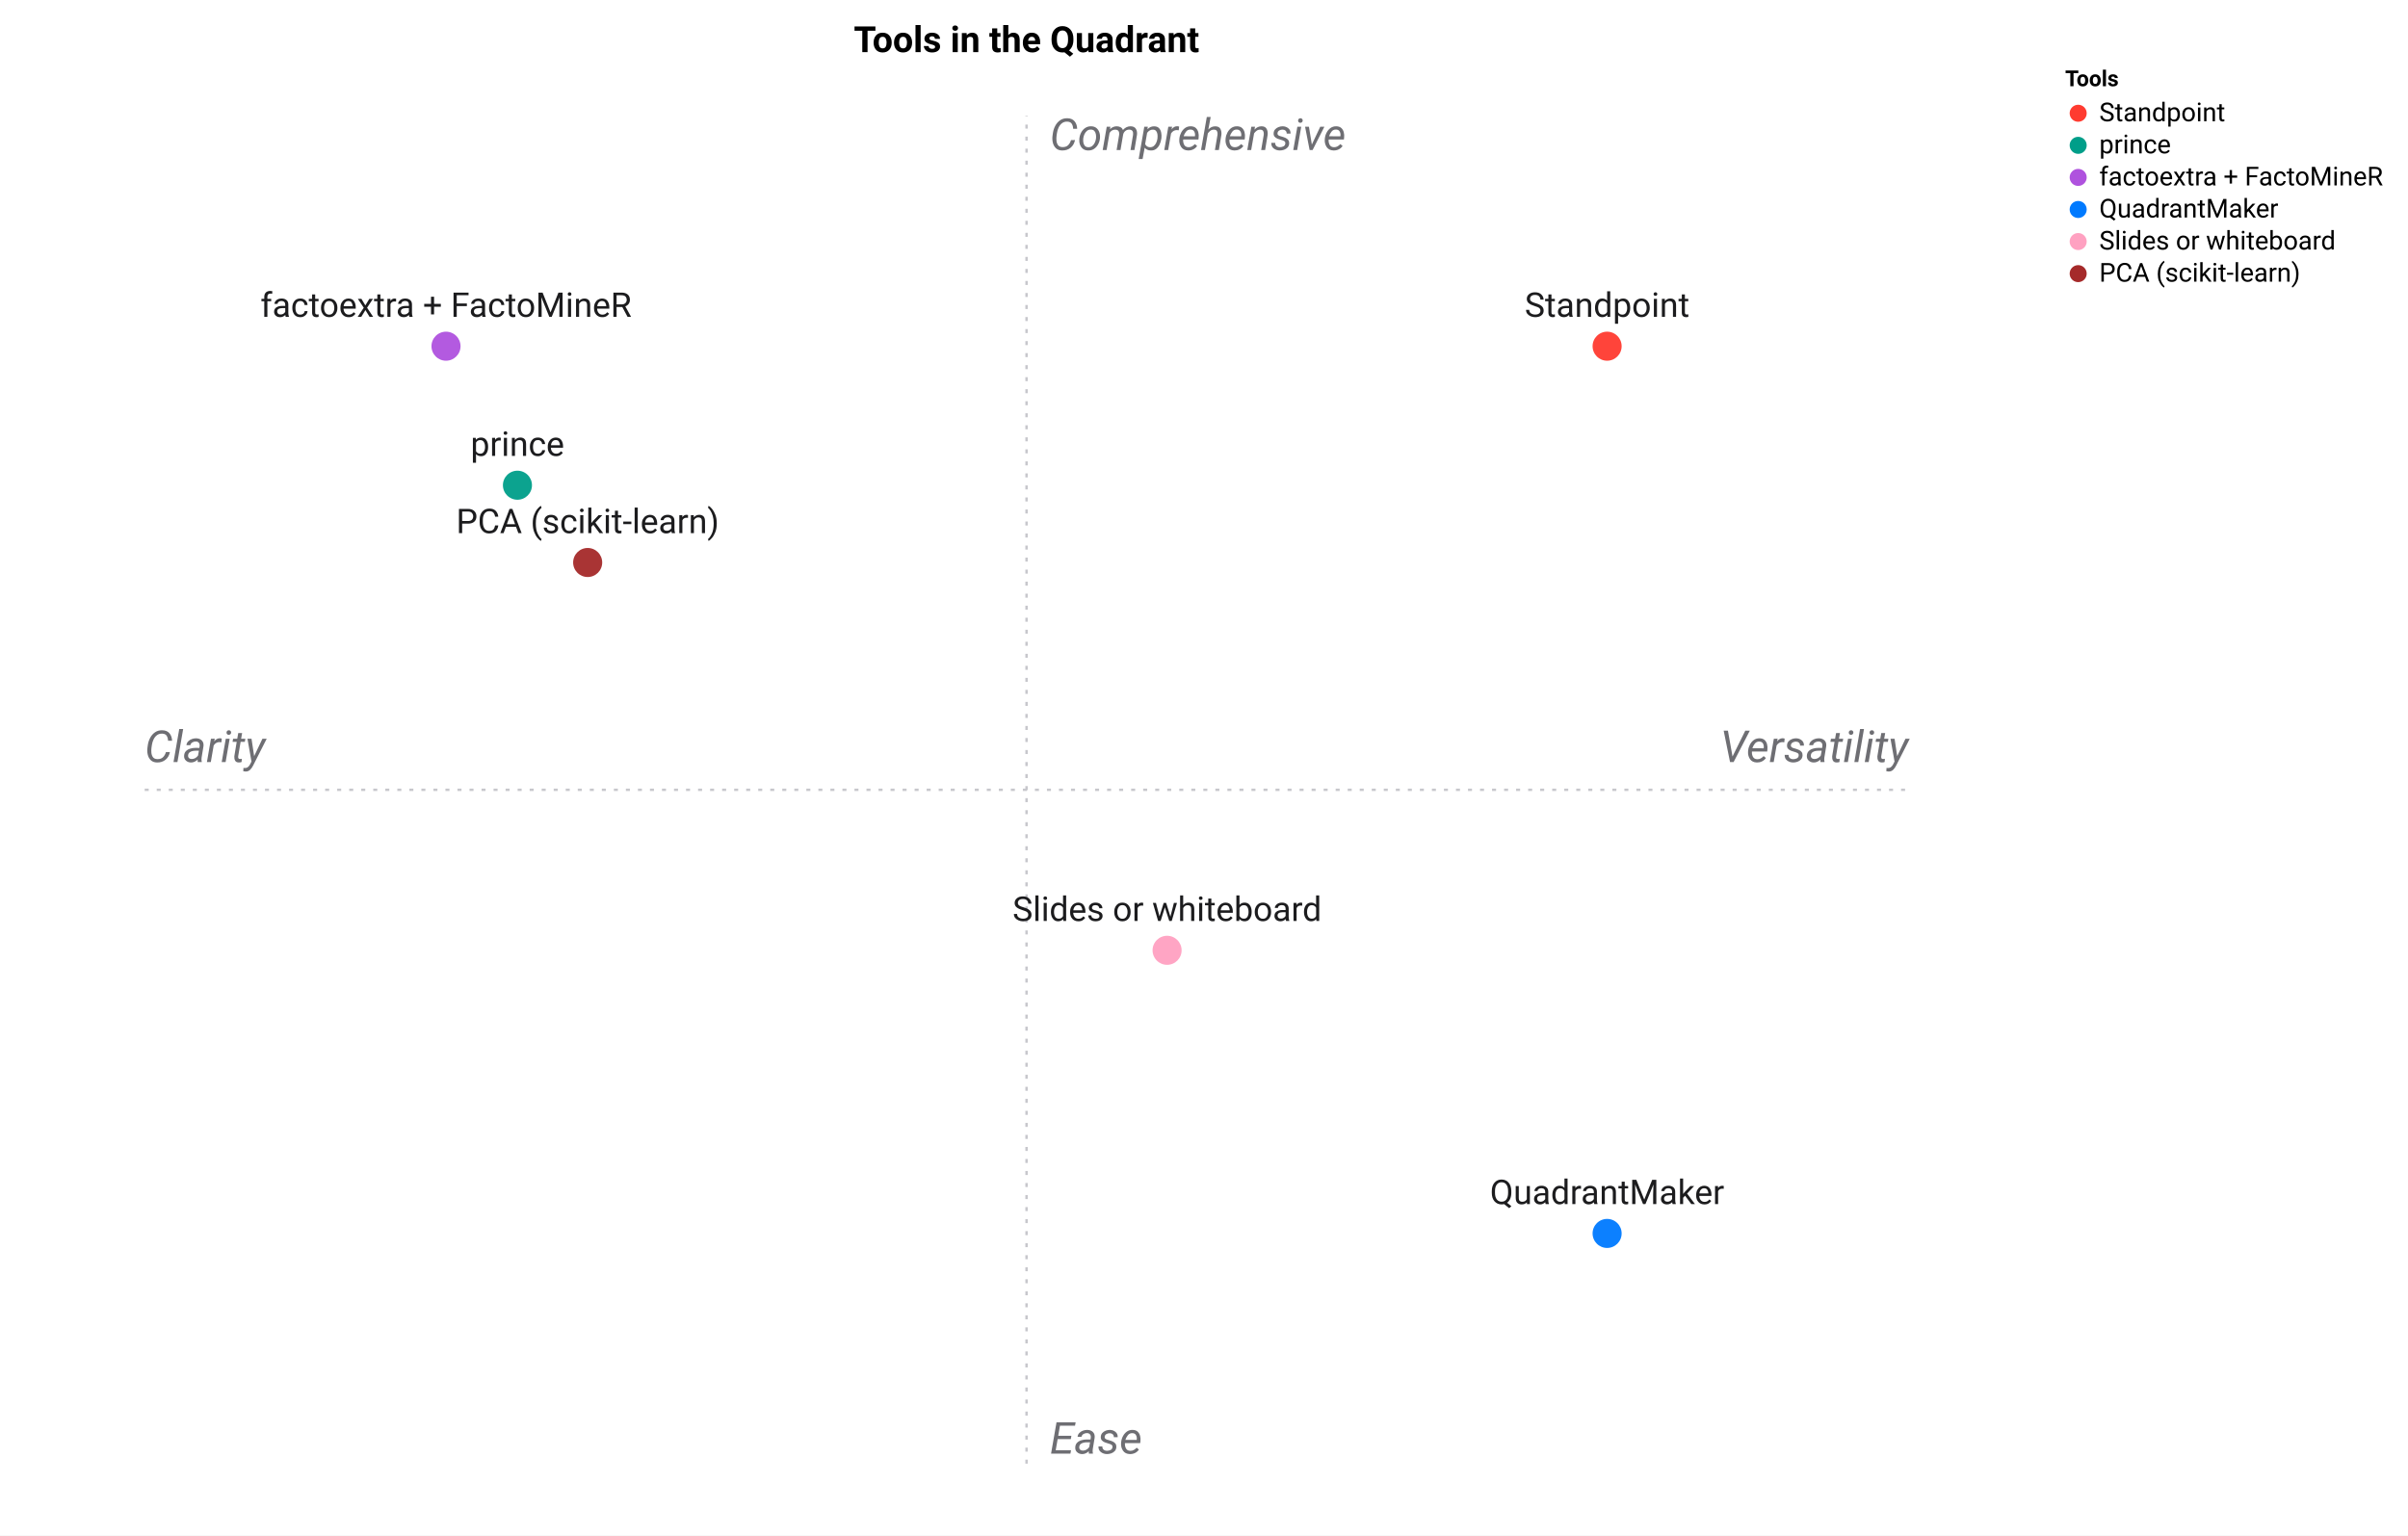
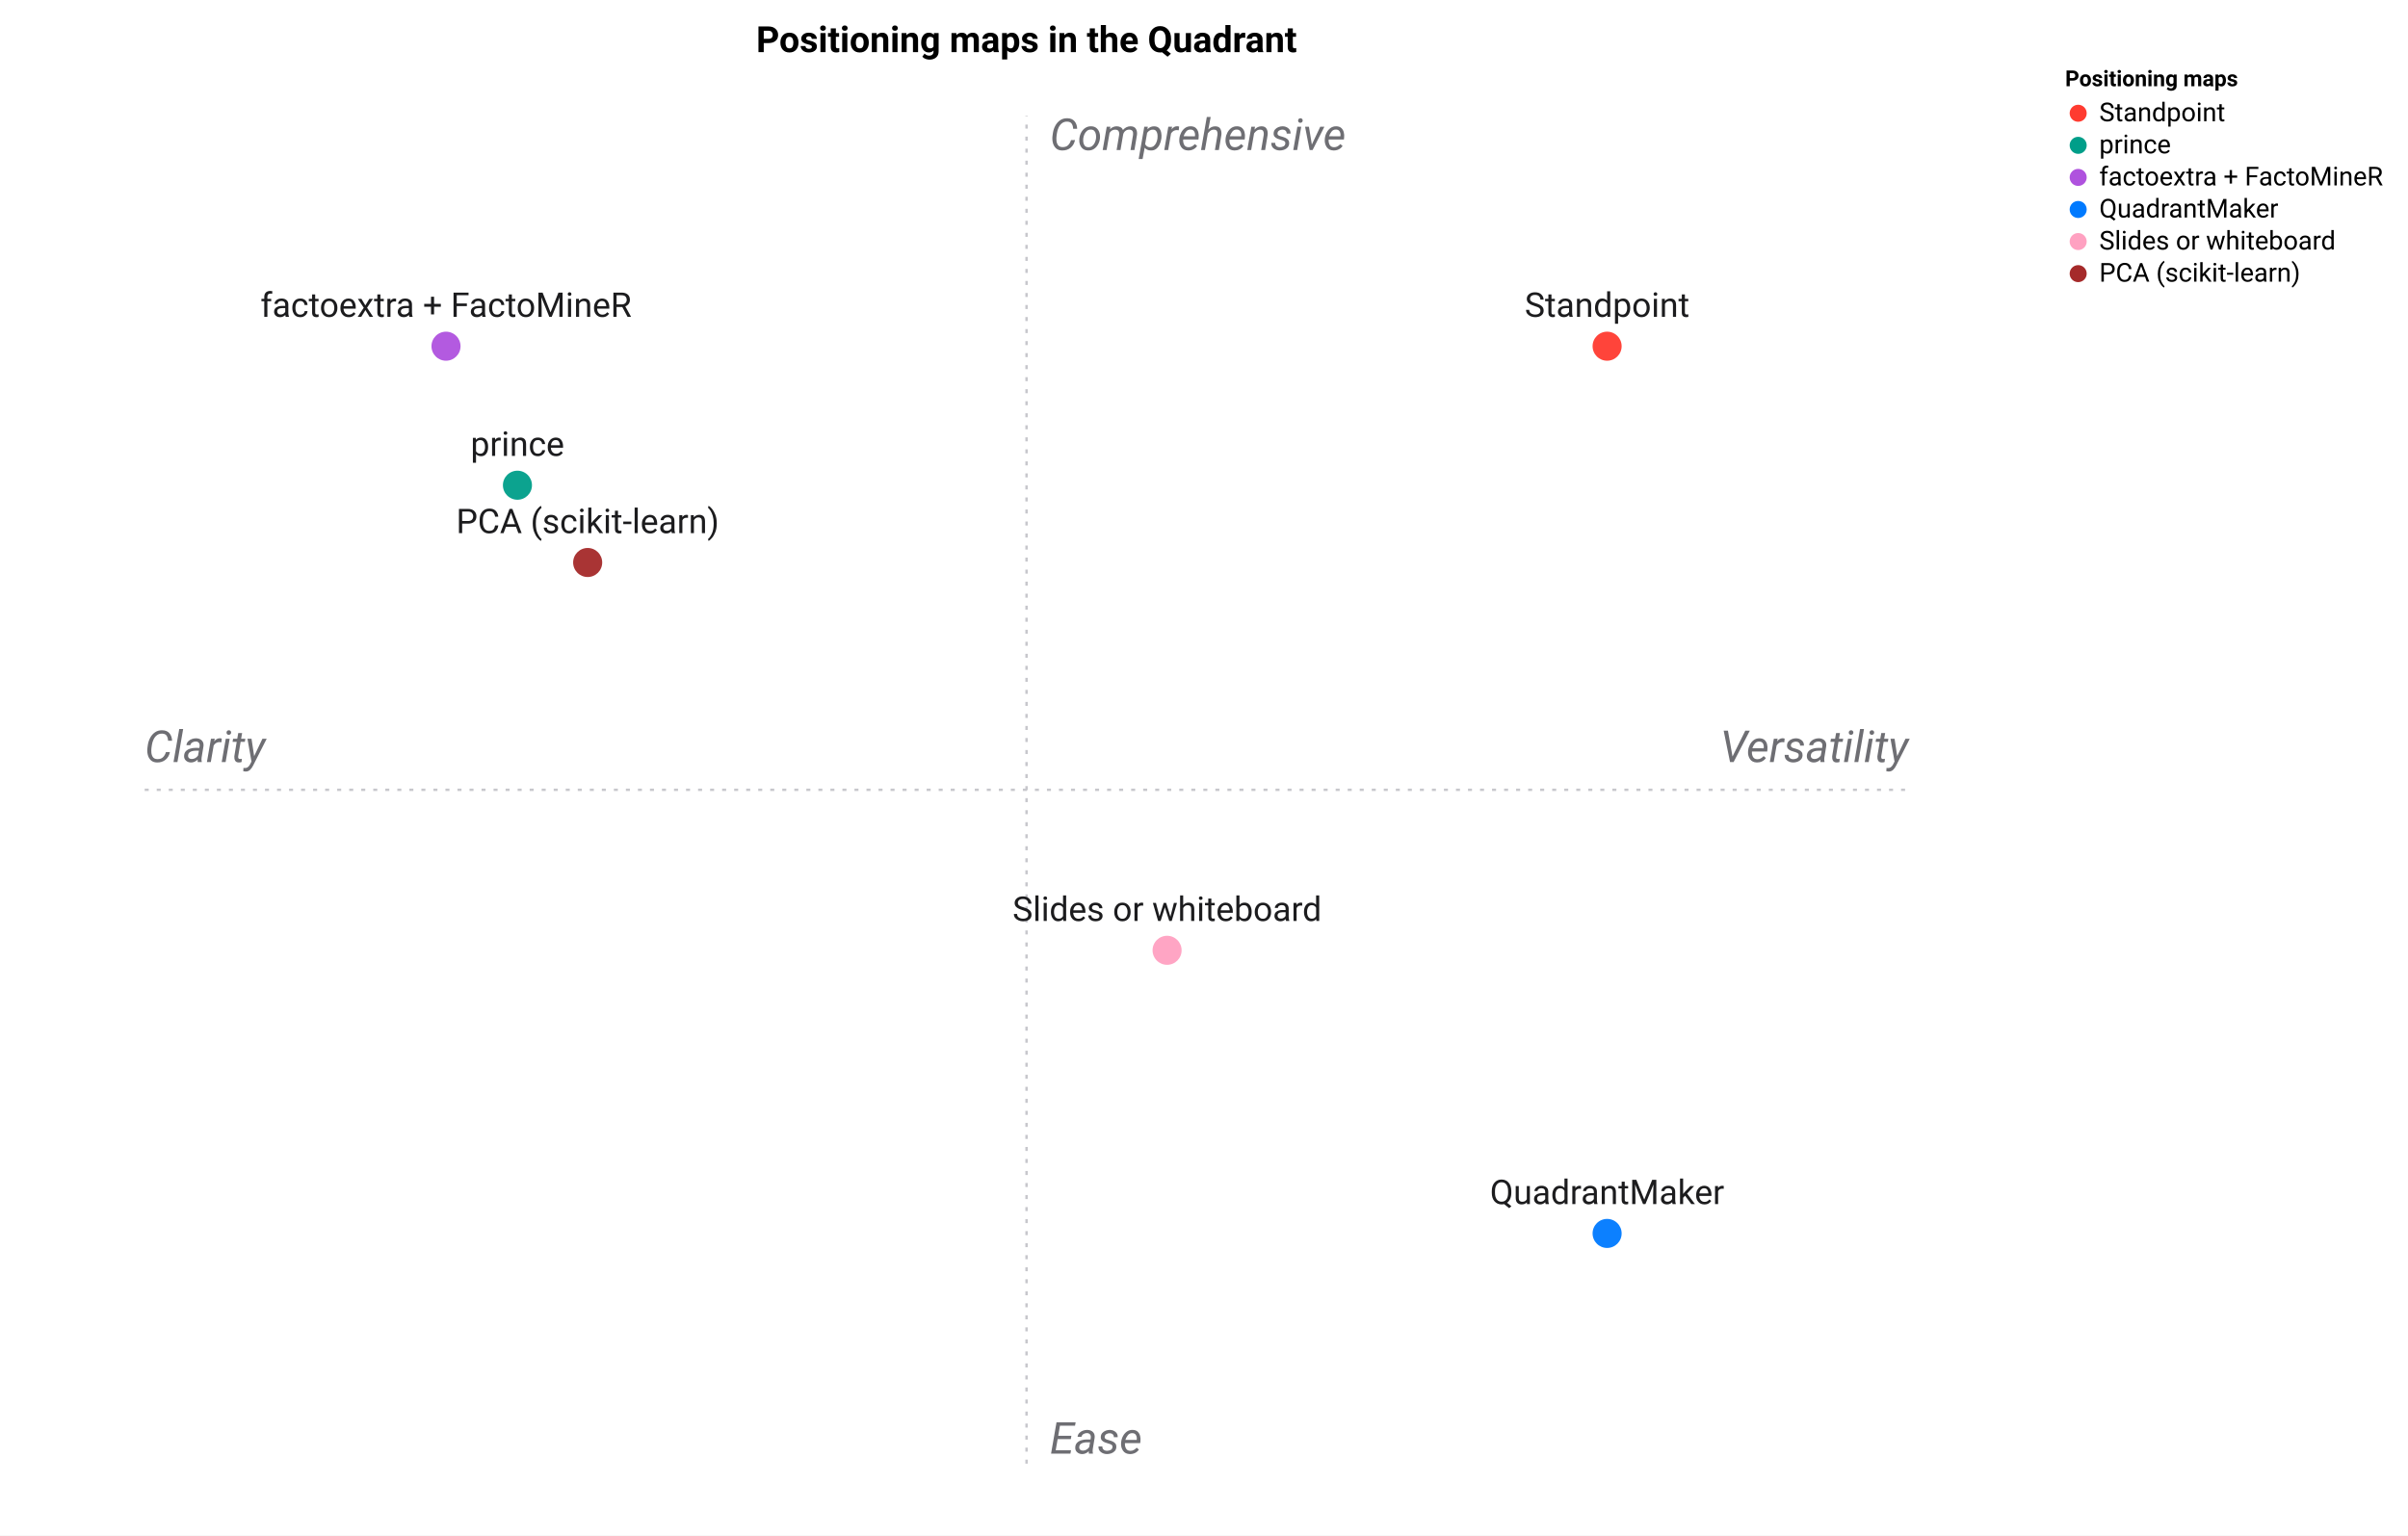
<svg xmlns="http://www.w3.org/2000/svg" version="1.1" class="marks" width="1201" height="766" viewBox="0 0 1201 766">
  <rect width="1201" height="766" fill="white" />
  <g fill="none" stroke-miterlimit="10" transform="translate(12,34)">
    <g class="mark-group role-frame root" role="graphics-object" aria-roledescription="group mark container">
      <g transform="translate(0,0)">
        <path class="background" aria-hidden="true" d="M0,0h1000v720h-1000Z" />
        <g>
          <g class="mark-group role-axis">
            <g transform="translate(0.5,720.5)">
              <path class="background" aria-hidden="true" d="M0,0h0v0h0Z" pointer-events="none" />
              <g />
              <path class="foreground" aria-hidden="true" d="" pointer-events="none" display="none" />
            </g>
          </g>
          <g class="mark-group role-axis">
            <g transform="translate(0.5,0.5)">
              <path class="background" aria-hidden="true" d="M0,0h0v0h0Z" pointer-events="none" />
              <g />
              <path class="foreground" aria-hidden="true" d="" pointer-events="none" display="none" />
            </g>
          </g>
          <g class="mark-rule role-mark layer_0_marks" role="graphics-symbol" aria-roledescription="rule mark container">
            <line transform="translate(60.16753,360)" x2="879.665" y2="0" stroke="#C7C7CC" stroke-width="1.2" stroke-dasharray="2,4" />
          </g>
          <g class="mark-rule role-mark layer_1_marks" role="graphics-symbol" aria-roledescription="rule mark container">
            <line transform="translate(500,696.1536)" x2="0" y2="-672.307" stroke="#C7C7CC" stroke-width="1.2" stroke-dasharray="2,4" />
          </g>
          <g class="mark-text role-mark layer_2_marks" role="graphics-object" aria-roledescription="text mark container">
            <text aria-label="x: 3.07882732179; y: 0.073766416204; t: Versatility" role="graphics-symbol" aria-roledescription="text mark" text-anchor="end" transform="translate(939.8325,346.148)" font-family="Roboto, -apple-system, Helvetica, Arial, sans-serif" font-size="22px" font-style="italic" fill="#6E6E73">Versatility</text>
          </g>
          <g class="mark-text role-mark layer_3_marks" role="graphics-object" aria-roledescription="text mark container">
            <text aria-label="x: −3.07882732179; y: 0.073766416204; t: Clarity" role="graphics-symbol" aria-roledescription="text mark" text-anchor="start" transform="translate(60.16753,346.148)" font-family="Roboto, -apple-system, Helvetica, Arial, sans-serif" font-size="22px" font-style="italic" fill="#6E6E73">Clarity</text>
          </g>
          <g class="mark-text role-mark layer_4_marks" role="graphics-object" aria-roledescription="text mark container">
            <text aria-label="x: 0.0810751105145; y: 2.80127965535; t: Comprehensive" role="graphics-symbol" aria-roledescription="text mark" text-anchor="start" transform="translate(511.5822,40.84644)" font-family="Roboto, -apple-system, Helvetica, Arial, sans-serif" font-size="22px" font-style="italic" fill="#6E6E73">Comprehensive</text>
          </g>
          <g class="mark-text role-mark layer_5_marks" role="graphics-object" aria-roledescription="text mark container">
            <text aria-label="x: 0.0810751105145; y: −2.80127965535; t: Ease" role="graphics-symbol" aria-roledescription="text mark" text-anchor="start" transform="translate(511.5822,691.1536)" font-family="Roboto, -apple-system, Helvetica, Arial, sans-serif" font-size="22px" font-style="italic" fill="#6E6E73">Ease</text>
          </g>
          <g class="mark-symbol role-mark layer_6_marks" role="graphics-object" aria-roledescription="symbol mark container">
            <path aria-label="axis1: 2.02687776286; axis2: 1.8441604051; name: Standpoint; role: best" role="graphics-symbol" aria-roledescription="point" transform="translate(789.554,138.7008)" d="M7.746,0A7.746,7.746,0,1,1,-7.746,0A7.746,7.746,0,1,1,7.746,0" fill="#FF3B30" stroke="white" stroke-width="1" opacity="0.95" />
            <path aria-label="axis1: −1.77746049578; axis2: 1.26622635854; name: prince; role: competitor" role="graphics-symbol" aria-roledescription="point" transform="translate(246.0771,208.0528)" d="M7.746,0A7.746,7.746,0,1,1,-7.746,0A7.746,7.746,0,1,1,7.746,0" fill="#009E89" stroke="white" stroke-width="1" opacity="0.95" />
            <path aria-label="axis1: −1.53227191523; axis2: 0.944985796349; name: PCA (scikit-learn); role: worst" role="graphics-symbol" aria-roledescription="point" transform="translate(281.104,246.6017)" d="M7.746,0A7.746,7.746,0,1,1,-7.746,0A7.746,7.746,0,1,1,7.746,0" fill="#A52A2A" stroke="white" stroke-width="1" opacity="0.95" />
            <path aria-label="axis1: −2.02687776286; axis2: 1.8441604051; name: factoextra + FactoMineR; role: top" role="graphics-symbol" aria-roledescription="point" transform="translate(210.446,138.7008)" d="M7.746,0A7.746,7.746,0,1,1,-7.746,0A7.746,7.746,0,1,1,7.746,0" fill="#AF52DE" stroke="white" stroke-width="1" opacity="0.95" />
            <path aria-label="axis1: 2.02687776286; axis2: −1.8441604051; name: QuadrantMaker; role: right" role="graphics-symbol" aria-roledescription="point" transform="translate(789.554,581.2992)" d="M7.746,0A7.746,7.746,0,1,1,-7.746,0A7.746,7.746,0,1,1,7.746,0" fill="#007AFF" stroke="white" stroke-width="1" opacity="0.95" />
            <path aria-label="axis1: 0.490642565122; axis2: −0.667171222935; name: Slides or whiteboard; role: competitor" role="graphics-symbol" aria-roledescription="point" transform="translate(570.0918,440.0605)" d="M7.746,0A7.746,7.746,0,1,1,-7.746,0A7.746,7.746,0,1,1,7.746,0" fill="#FFA1C1" stroke="white" stroke-width="1" opacity="0.95" />
          </g>
          <g class="mark-text role-mark layer_7_marks" role="graphics-object" aria-roledescription="text mark container">
            <text aria-label="labelx: 2.02687776286; labely: 2.00786258633; label: Standpoint" role="graphics-symbol" aria-roledescription="text mark" text-anchor="middle" transform="translate(789.554,124.0565)" font-family="Roboto, -apple-system, Helvetica, Arial, sans-serif" font-size="17px" fill="#1C1C1E">Standpoint</text>
            <text aria-label="labelx: −1.77746049578; labely: 1.42992853976; label: prince" role="graphics-symbol" aria-roledescription="text mark" text-anchor="middle" transform="translate(246.0771,193.4086)" font-family="Roboto, -apple-system, Helvetica, Arial, sans-serif" font-size="17px" fill="#1C1C1E">prince</text>
            <text aria-label="labelx: −1.53227191523; labely: 1.10868797757; label: PCA (scikit-learn)" role="graphics-symbol" aria-roledescription="text mark" text-anchor="middle" transform="translate(281.104,231.9574)" font-family="Roboto, -apple-system, Helvetica, Arial, sans-serif" font-size="17px" fill="#1C1C1E">PCA (scikit-learn)</text>
            <text aria-label="labelx: −2.02687776286; labely: 2.00786258633; label: factoextra + FactoMineR" role="graphics-symbol" aria-roledescription="text mark" text-anchor="middle" transform="translate(210.446,124.0565)" font-family="Roboto, -apple-system, Helvetica, Arial, sans-serif" font-size="17px" fill="#1C1C1E">factoextra + FactoMineR</text>
            <text aria-label="labelx: 2.02687776286; labely: −1.68045822388; label: QuadrantMaker" role="graphics-symbol" aria-roledescription="text mark" text-anchor="middle" transform="translate(789.554,566.655)" font-family="Roboto, -apple-system, Helvetica, Arial, sans-serif" font-size="17px" fill="#1C1C1E">QuadrantMaker</text>
            <text aria-label="labelx: 0.490642565122; labely: −0.50346904171; label: Slides or whiteboard" role="graphics-symbol" aria-roledescription="text mark" text-anchor="middle" transform="translate(570.0918,425.4163)" font-family="Roboto, -apple-system, Helvetica, Arial, sans-serif" font-size="17px" fill="#1C1C1E">Slides or whiteboard</text>
          </g>
-           <g class="mark-group role-legend" role="graphics-symbol" aria-roledescription="legend" aria-label="Symbol legend titled 'Tools' for fill color with 6 values: Standpoint, prince, factoextra + FactoMineR, QuadrantMaker, Slides or whiteboard, PCA (scikit-learn)">
+           <g class="mark-group role-legend" role="graphics-symbol" aria-roledescription="legend" aria-label="Symbol legend titled 'Positioning maps' for fill color with 6 values: Standpoint, prince, factoextra + FactoMineR, QuadrantMaker, Slides or whiteboard, PCA (scikit-learn)">
            <g transform="translate(1018,0)">
              <path class="background" aria-hidden="true" d="M0,0h159v110h-159Z" pointer-events="none" />
              <g>
                <g class="mark-group role-legend-entry">
                  <g transform="translate(0,16)">
                    <path class="background" aria-hidden="true" d="M0,0h0v0h0Z" pointer-events="none" />
                    <g>
                      <g class="mark-group role-scope" role="graphics-object" aria-roledescription="group mark container">
                        <g transform="translate(0,0)">
                          <path class="background" aria-hidden="true" d="M0,0h158.47v13.5h-158.47Z" pointer-events="none" opacity="1" />
                          <g>
                            <g class="mark-symbol role-legend-symbol" pointer-events="none">
                              <path transform="translate(6.5,6.5)" d="M5,0A5,5,0,1,1,-5,0A5,5,0,1,1,5,0" fill="#FF3B30" stroke="white" stroke-width="1.5" opacity="1" />
                            </g>
                            <g class="mark-text role-legend-label" pointer-events="none">
                              <text text-anchor="start" transform="translate(17,10.5)" font-family="Roboto, -apple-system, Helvetica, Arial, sans-serif" font-size="13px" fill="#000" opacity="1">Standpoint</text>
                            </g>
                          </g>
                          <path class="foreground" aria-hidden="true" d="" pointer-events="none" display="none" />
                        </g>
                        <g transform="translate(0,16)">
                          <path class="background" aria-hidden="true" d="M0,0h158.47v13.5h-158.47Z" pointer-events="none" opacity="1" />
                          <g>
                            <g class="mark-symbol role-legend-symbol" pointer-events="none">
                              <path transform="translate(6.5,6.5)" d="M5,0A5,5,0,1,1,-5,0A5,5,0,1,1,5,0" fill="#009E89" stroke="white" stroke-width="1.5" opacity="1" />
                            </g>
                            <g class="mark-text role-legend-label" pointer-events="none">
                              <text text-anchor="start" transform="translate(17,10.5)" font-family="Roboto, -apple-system, Helvetica, Arial, sans-serif" font-size="13px" fill="#000" opacity="1">prince</text>
                            </g>
                          </g>
                          <path class="foreground" aria-hidden="true" d="" pointer-events="none" display="none" />
                        </g>
                        <g transform="translate(0,32)">
                          <path class="background" aria-hidden="true" d="M0,0h158.47v13.5h-158.47Z" pointer-events="none" opacity="1" />
                          <g>
                            <g class="mark-symbol role-legend-symbol" pointer-events="none">
                              <path transform="translate(6.5,6.5)" d="M5,0A5,5,0,1,1,-5,0A5,5,0,1,1,5,0" fill="#AF52DE" stroke="white" stroke-width="1.5" opacity="1" />
                            </g>
                            <g class="mark-text role-legend-label" pointer-events="none">
                              <text text-anchor="start" transform="translate(17,10.5)" font-family="Roboto, -apple-system, Helvetica, Arial, sans-serif" font-size="13px" fill="#000" opacity="1">factoextra + FactoMineR</text>
                            </g>
                          </g>
                          <path class="foreground" aria-hidden="true" d="" pointer-events="none" display="none" />
                        </g>
                        <g transform="translate(0,48)">
                          <path class="background" aria-hidden="true" d="M0,0h158.47v13.5h-158.47Z" pointer-events="none" opacity="1" />
                          <g>
                            <g class="mark-symbol role-legend-symbol" pointer-events="none">
                              <path transform="translate(6.5,6.5)" d="M5,0A5,5,0,1,1,-5,0A5,5,0,1,1,5,0" fill="#007AFF" stroke="white" stroke-width="1.5" opacity="1" />
                            </g>
                            <g class="mark-text role-legend-label" pointer-events="none">
                              <text text-anchor="start" transform="translate(17,10.5)" font-family="Roboto, -apple-system, Helvetica, Arial, sans-serif" font-size="13px" fill="#000" opacity="1">QuadrantMaker</text>
                            </g>
                          </g>
                          <path class="foreground" aria-hidden="true" d="" pointer-events="none" display="none" />
                        </g>
                        <g transform="translate(0,64)">
                          <path class="background" aria-hidden="true" d="M0,0h158.47v13.5h-158.47Z" pointer-events="none" opacity="1" />
                          <g>
                            <g class="mark-symbol role-legend-symbol" pointer-events="none">
                              <path transform="translate(6.5,6.5)" d="M5,0A5,5,0,1,1,-5,0A5,5,0,1,1,5,0" fill="#FFA1C1" stroke="white" stroke-width="1.5" opacity="1" />
                            </g>
                            <g class="mark-text role-legend-label" pointer-events="none">
                              <text text-anchor="start" transform="translate(17,10.5)" font-family="Roboto, -apple-system, Helvetica, Arial, sans-serif" font-size="13px" fill="#000" opacity="1">Slides or whiteboard</text>
                            </g>
                          </g>
                          <path class="foreground" aria-hidden="true" d="" pointer-events="none" display="none" />
                        </g>
                        <g transform="translate(0,80)">
                          <path class="background" aria-hidden="true" d="M0,0h158.47v13.5h-158.47Z" pointer-events="none" opacity="1" />
                          <g>
                            <g class="mark-symbol role-legend-symbol" pointer-events="none">
                              <path transform="translate(6.5,6.5)" d="M5,0A5,5,0,1,1,-5,0A5,5,0,1,1,5,0" fill="#A52A2A" stroke="white" stroke-width="1.5" opacity="1" />
                            </g>
                            <g class="mark-text role-legend-label" pointer-events="none">
                              <text text-anchor="start" transform="translate(17,10.5)" font-family="Roboto, -apple-system, Helvetica, Arial, sans-serif" font-size="13px" fill="#000" opacity="1">PCA (scikit-learn)</text>
                            </g>
                          </g>
                          <path class="foreground" aria-hidden="true" d="" pointer-events="none" display="none" />
                        </g>
                      </g>
                    </g>
                    <path class="foreground" aria-hidden="true" d="" pointer-events="none" display="none" />
                  </g>
                </g>
                <g class="mark-text role-legend-title" pointer-events="none">
-                   <text text-anchor="start" transform="translate(0,9)" font-family="Roboto, -apple-system, Helvetica, Arial, sans-serif" font-size="11px" font-weight="bold" fill="#000" opacity="1">Tools</text>
+                   <text text-anchor="start" transform="translate(0,9)" font-family="Roboto, -apple-system, Helvetica, Arial, sans-serif" font-size="11px" font-weight="bold" fill="#000" opacity="1">Positioning maps</text>
                </g>
              </g>
              <path class="foreground" aria-hidden="true" d="" pointer-events="none" display="none" />
            </g>
          </g>
          <g class="mark-group role-title">
            <g transform="translate(500,-22)">
              <path class="background" aria-hidden="true" d="M0,0h0v0h0Z" pointer-events="none" />
              <g>
-                 <g class="mark-text role-title-text" role="graphics-symbol" aria-roledescription="title" aria-label="Title text 'Tools in the Quadrant'" pointer-events="none">
-                   <text text-anchor="middle" transform="translate(0,14)" font-family="Roboto, -apple-system, Helvetica, Arial, sans-serif" font-size="18px" font-weight="bold" fill="#000" opacity="1">Tools in the Quadrant</text>
+                 <g class="mark-text role-title-text" role="graphics-symbol" aria-roledescription="title" aria-label="Title text 'Positioning maps in the Quadrant'" pointer-events="none">
+                   <text text-anchor="middle" transform="translate(0,14)" font-family="Roboto, -apple-system, Helvetica, Arial, sans-serif" font-size="18px" font-weight="bold" fill="#000" opacity="1">Positioning maps in the Quadrant</text>
                </g>
              </g>
              <path class="foreground" aria-hidden="true" d="" pointer-events="none" display="none" />
            </g>
          </g>
        </g>
        <path class="foreground" aria-hidden="true" d="" display="none" />
      </g>
    </g>
  </g>
</svg>
